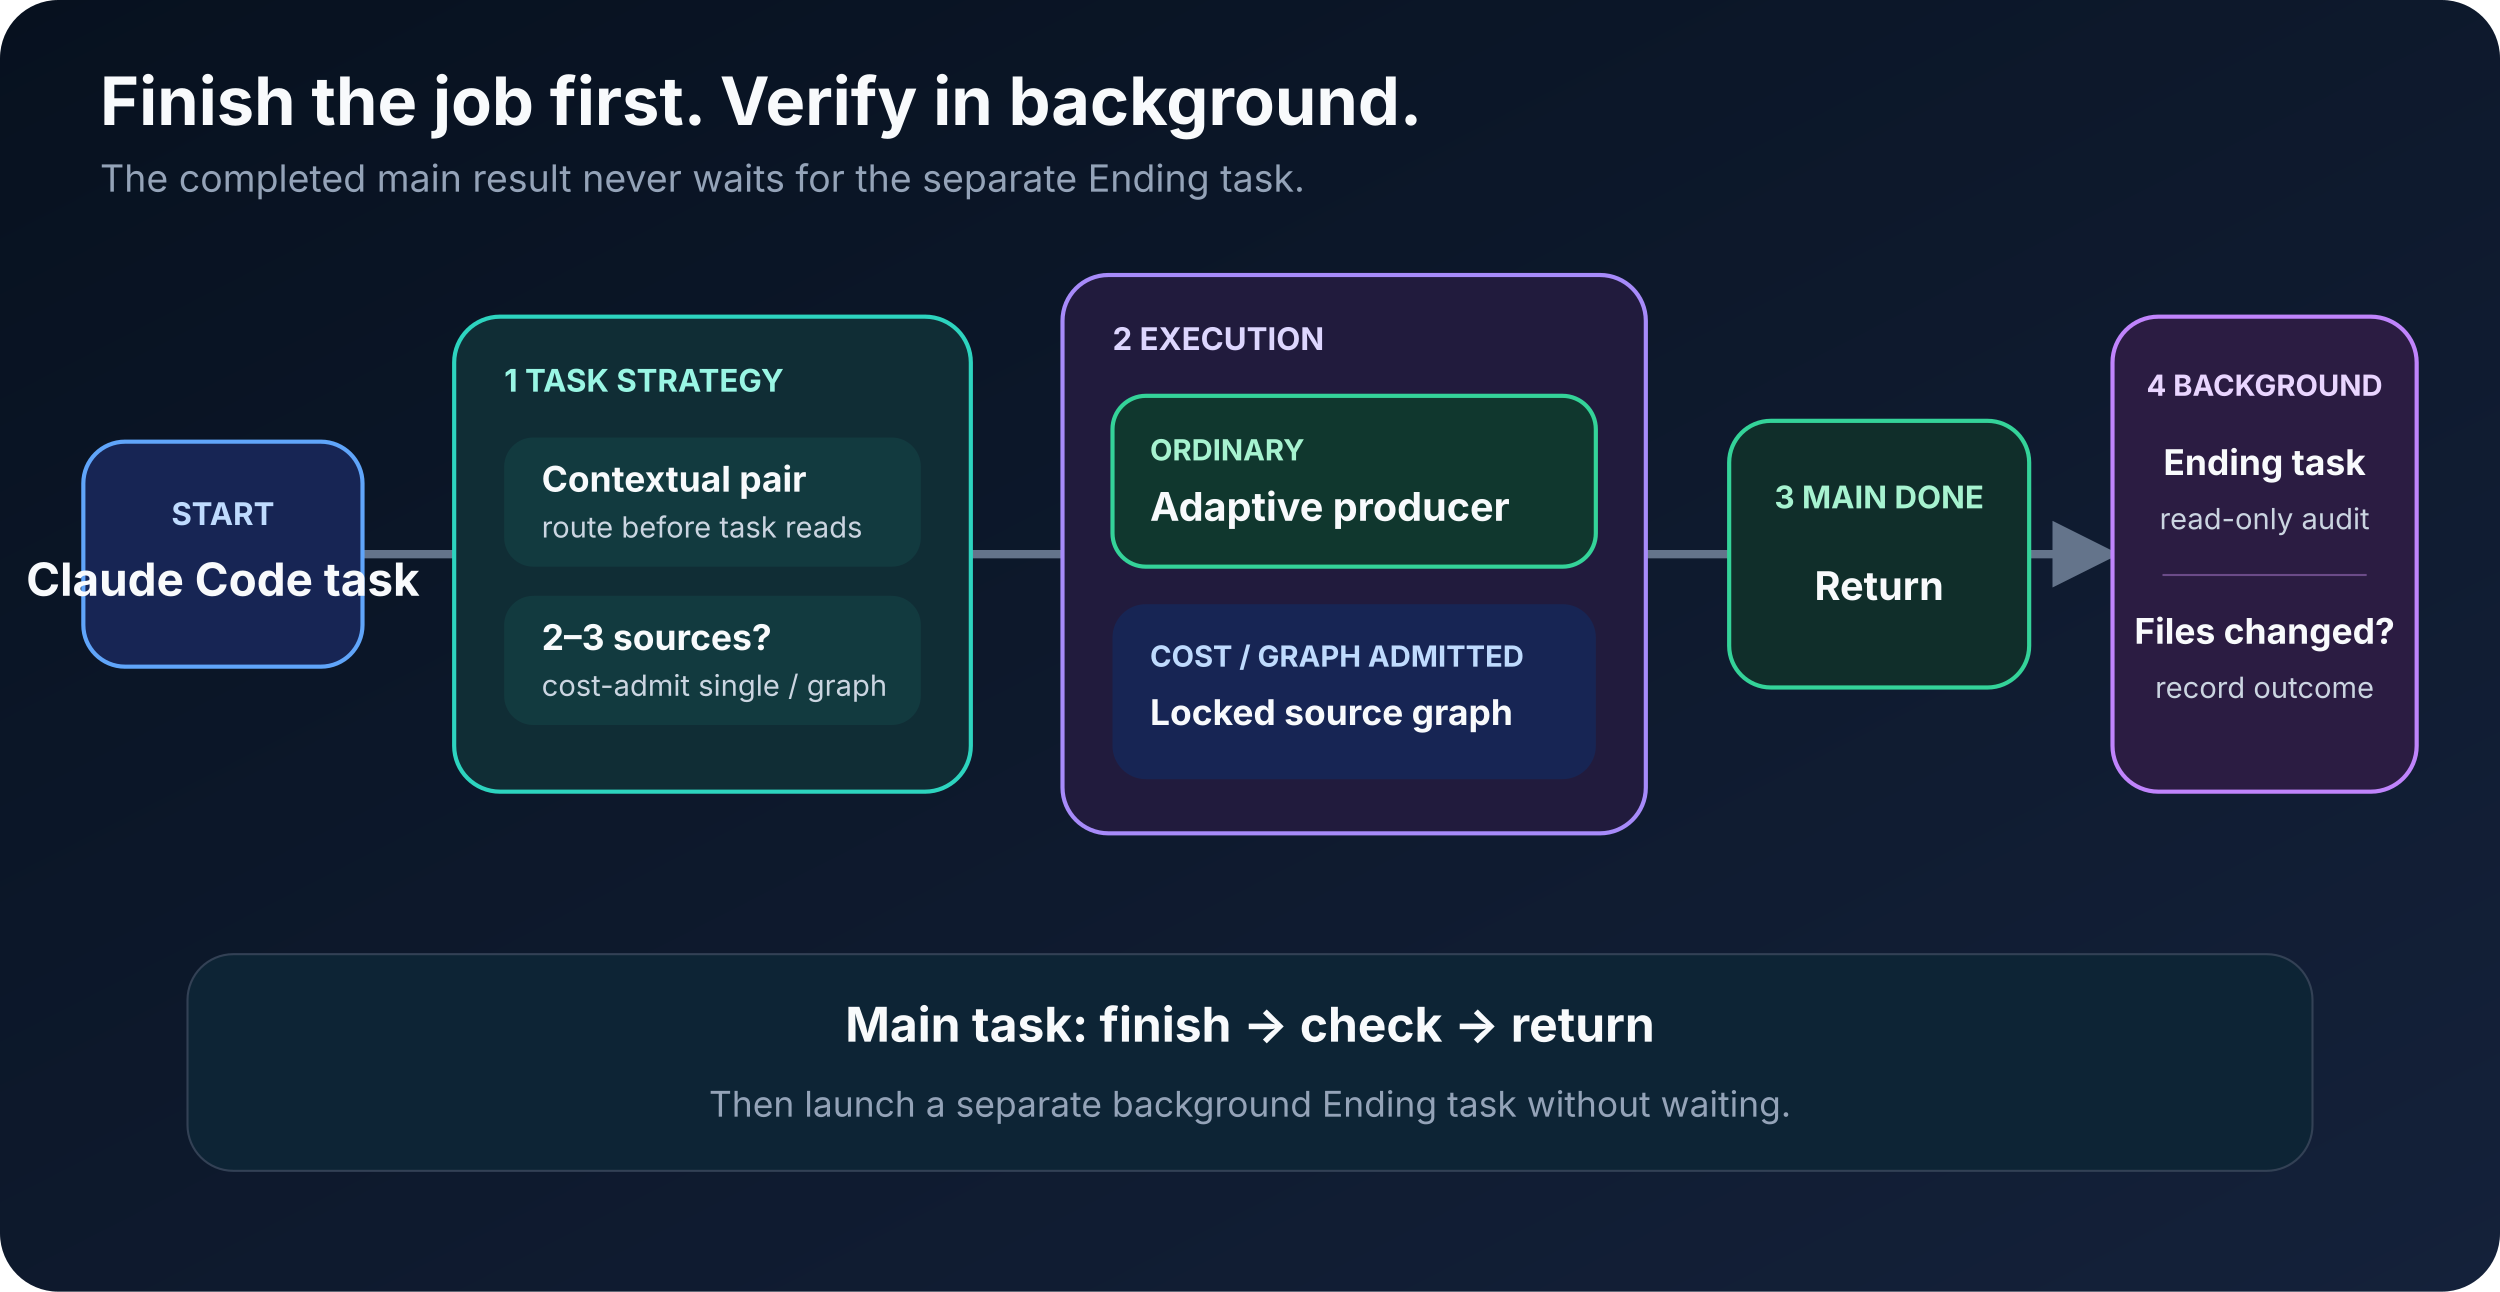
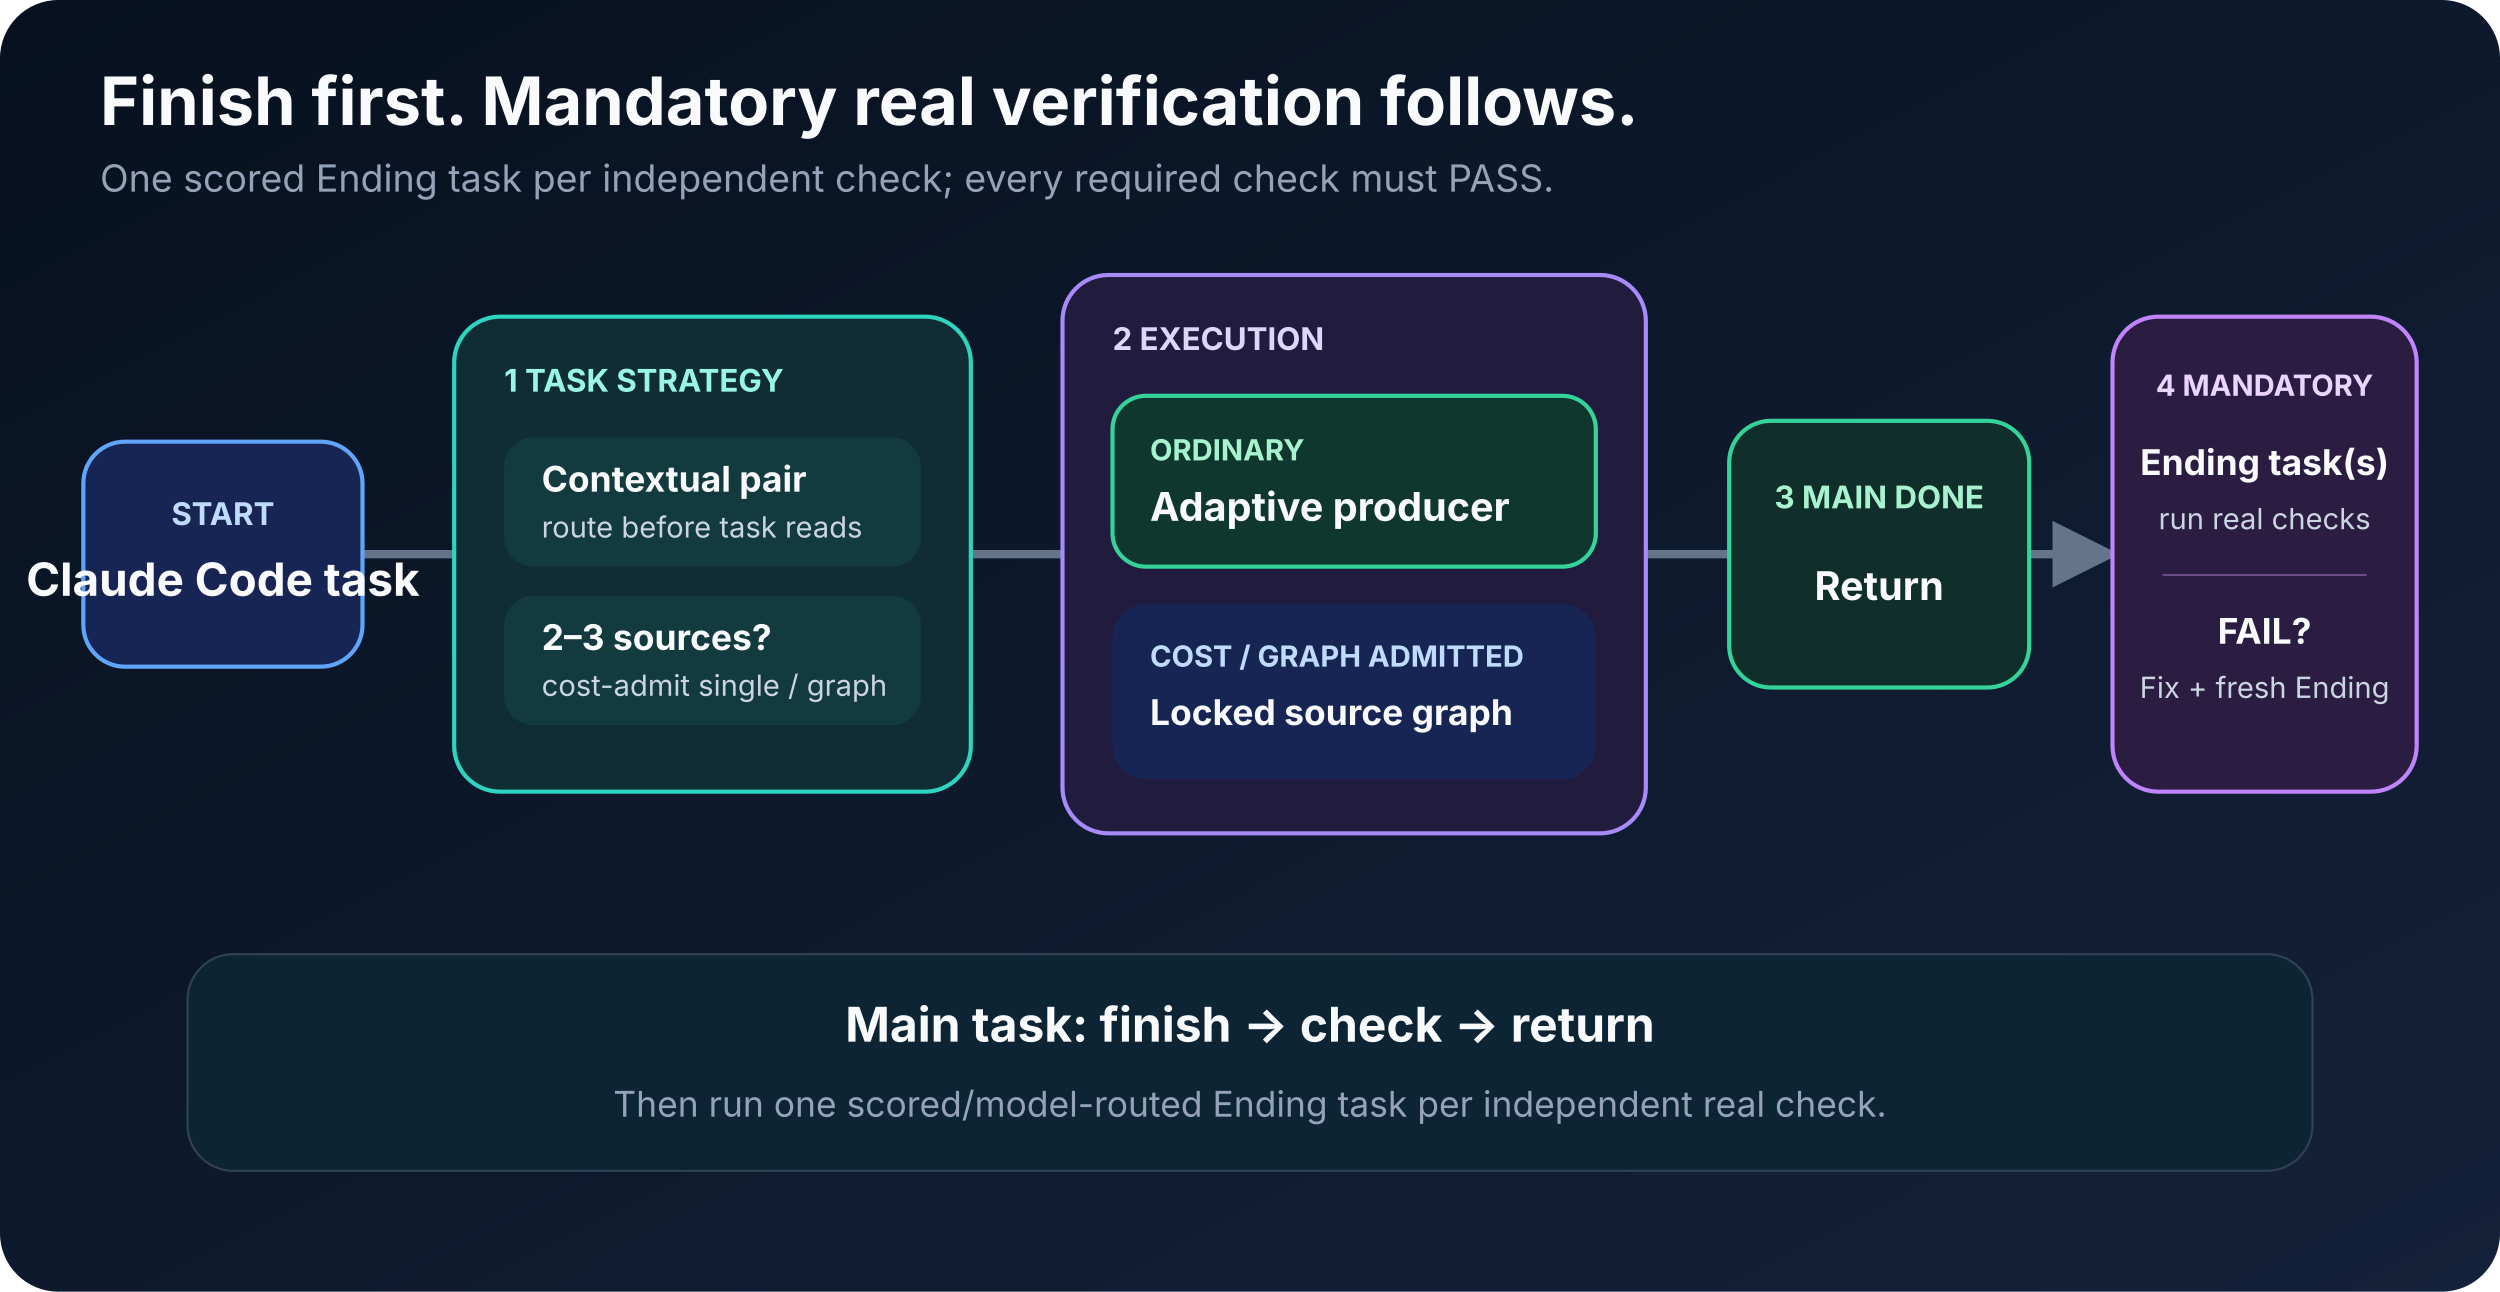
<svg xmlns="http://www.w3.org/2000/svg" width="1200" height="620" viewBox="0 0 1200 620" role="img" aria-labelledby="title desc">
  <defs>
    <linearGradient id="background" x1="0" y1="0" x2="1" y2="1">
      <stop stop-color="#07111f" />
      <stop offset="1" stop-color="#14213a" />
    </linearGradient>
    <marker id="arrow" viewBox="0 0 10 10" refX="9" refY="5" markerWidth="8" markerHeight="8" orient="auto">
      <path d="M0 0 10 5 0 10z" fill="#64748b" />
    </marker>
  </defs>
  <rect width="1200" height="620" rx="28" fill="url(#background)" />
-   <text x="48" y="60" fill="#f8fafc" font-family="-apple-system,BlinkMacSystemFont,'Segoe UI',sans-serif" font-size="32" font-weight="700">Finish the job first. Verify in background.</text>
-   <text x="48" y="92" fill="#94a3b8" font-family="-apple-system,BlinkMacSystemFont,'Segoe UI',sans-serif" font-size="18">The completed main result never waits for the separate Ending task.</text>
+   <text x="48" y="60" fill="#f8fafc" font-family="-apple-system,BlinkMacSystemFont,'Segoe UI',sans-serif" font-size="32" font-weight="700">Finish first. Mandatory real verification follows.</text>
+   <text x="48" y="92" fill="#94a3b8" font-family="-apple-system,BlinkMacSystemFont,'Segoe UI',sans-serif" font-size="18">One scored Ending task per independent check; every required check must PASS.</text>
  <path d="M174 266H218 M466 266H510 M790 266H830 M974 266H1014" fill="none" stroke="#64748b" stroke-width="4" marker-end="url(#arrow)" />
  <rect x="40" y="212" width="134" height="108" rx="20" fill="#172554" stroke="#60a5fa" stroke-width="2" />
  <text x="107" y="252" text-anchor="middle" fill="#bfdbfe" font-family="-apple-system,BlinkMacSystemFont,'Segoe UI',sans-serif" font-size="15" font-weight="700">START</text>
  <text x="107" y="286" text-anchor="middle" fill="#f8fafc" font-family="-apple-system,BlinkMacSystemFont,'Segoe UI',sans-serif" font-size="22" font-weight="700">Claude Code task</text>
  <rect x="218" y="152" width="248" height="228" rx="22" fill="#102d35" stroke="#2dd4bf" stroke-width="2" />
  <text x="242" y="188" fill="#99f6e4" font-family="-apple-system,BlinkMacSystemFont,'Segoe UI',sans-serif" font-size="15" font-weight="700">1  TASK STRATEGY</text>
  <rect x="242" y="210" width="200" height="62" rx="14" fill="#123a3f" />
  <text x="260" y="236" fill="#f8fafc" font-family="-apple-system,BlinkMacSystemFont,'Segoe UI',sans-serif" font-size="17" font-weight="700">Contextual pair</text>
  <text x="260" y="258" fill="#cbd5e1" font-family="-apple-system,BlinkMacSystemFont,'Segoe UI',sans-serif" font-size="14">route before task reads</text>
  <rect x="242" y="286" width="200" height="62" rx="14" fill="#123a3f" />
  <text x="260" y="312" fill="#f8fafc" font-family="-apple-system,BlinkMacSystemFont,'Segoe UI',sans-serif" font-size="17" font-weight="700">2–3 sources?</text>
  <text x="260" y="334" fill="#cbd5e1" font-family="-apple-system,BlinkMacSystemFont,'Segoe UI',sans-serif" font-size="14">cost-admit single / graph</text>
  <rect x="510" y="132" width="280" height="268" rx="22" fill="#211b3d" stroke="#a78bfa" stroke-width="2" />
  <text x="534" y="168" fill="#ddd6fe" font-family="-apple-system,BlinkMacSystemFont,'Segoe UI',sans-serif" font-size="15" font-weight="700">2  EXECUTION</text>
  <rect x="534" y="190" width="232" height="82" rx="16" fill="#10372e" stroke="#34d399" stroke-width="2" />
  <text x="552" y="221" fill="#a7f3d0" font-family="-apple-system,BlinkMacSystemFont,'Segoe UI',sans-serif" font-size="14" font-weight="700">ORDINARY</text>
  <text x="552" y="250" fill="#f8fafc" font-family="-apple-system,BlinkMacSystemFont,'Segoe UI',sans-serif" font-size="19" font-weight="700">Adaptive producer</text>
  <rect x="534" y="290" width="232" height="84" rx="16" fill="#172554" />
  <text x="552" y="320" fill="#bfdbfe" font-family="-apple-system,BlinkMacSystemFont,'Segoe UI',sans-serif" font-size="14" font-weight="700">COST / GRAPH ADMITTED</text>
  <text x="552" y="348" fill="#f8fafc" font-family="-apple-system,BlinkMacSystemFont,'Segoe UI',sans-serif" font-size="17" font-weight="700">Locked source graph</text>
  <rect x="830" y="202" width="144" height="128" rx="20" fill="#102e2a" stroke="#34d399" stroke-width="2" />
  <text x="902" y="244" text-anchor="middle" fill="#a7f3d0" font-family="-apple-system,BlinkMacSystemFont,'Segoe UI',sans-serif" font-size="15" font-weight="700">3  MAIN DONE</text>
  <text x="902" y="288" text-anchor="middle" fill="#f8fafc" font-family="-apple-system,BlinkMacSystemFont,'Segoe UI',sans-serif" font-size="19" font-weight="700">Return</text>
  <rect x="1014" y="152" width="146" height="228" rx="22" fill="#2b1c42" stroke="#c084fc" stroke-width="2" />
-   <text x="1087" y="190" text-anchor="middle" fill="#e9d5ff" font-family="-apple-system,BlinkMacSystemFont,'Segoe UI',sans-serif" font-size="14" font-weight="700">4  BACKGROUND</text>
-   <text x="1087" y="228" text-anchor="middle" fill="#f8fafc" font-family="-apple-system,BlinkMacSystemFont,'Segoe UI',sans-serif" font-size="17" font-weight="700">Ending task</text>
-   <text x="1087" y="254" text-anchor="middle" fill="#cbd5e1" font-family="-apple-system,BlinkMacSystemFont,'Segoe UI',sans-serif" font-size="14">read-only audit</text>
+   <text x="1087" y="190" text-anchor="middle" fill="#e9d5ff" font-family="-apple-system,BlinkMacSystemFont,'Segoe UI',sans-serif" font-size="14" font-weight="700">4  MANDATORY</text>
+   <text x="1087" y="228" text-anchor="middle" fill="#f8fafc" font-family="-apple-system,BlinkMacSystemFont,'Segoe UI',sans-serif" font-size="17" font-weight="700">Ending task(s)</text>
+   <text x="1087" y="254" text-anchor="middle" fill="#cbd5e1" font-family="-apple-system,BlinkMacSystemFont,'Segoe UI',sans-serif" font-size="14">run real checks</text>
  <line x1="1038" y1="276" x2="1136" y2="276" stroke="#6b4b88" />
-   <text x="1087" y="309" text-anchor="middle" fill="#f8fafc" font-family="-apple-system,BlinkMacSystemFont,'Segoe UI',sans-serif" font-size="17" font-weight="700">Files changed?</text>
-   <text x="1087" y="335" text-anchor="middle" fill="#cbd5e1" font-family="-apple-system,BlinkMacSystemFont,'Segoe UI',sans-serif" font-size="14">record outcome</text>
+   <text x="1087" y="309" text-anchor="middle" fill="#f8fafc" font-family="-apple-system,BlinkMacSystemFont,'Segoe UI',sans-serif" font-size="17" font-weight="700">FAIL?</text>
+   <text x="1087" y="335" text-anchor="middle" fill="#cbd5e1" font-family="-apple-system,BlinkMacSystemFont,'Segoe UI',sans-serif" font-size="14">Fix + fresh Ending</text>
  <rect x="90" y="458" width="1020" height="104" rx="22" fill="#0d2435" stroke="#334155" />
  <text x="600" y="500" text-anchor="middle" fill="#f8fafc" font-family="-apple-system,BlinkMacSystemFont,'Segoe UI',sans-serif" font-size="23" font-weight="700">Main task: finish → check → return</text>
-   <text x="600" y="536" text-anchor="middle" fill="#94a3b8" font-family="-apple-system,BlinkMacSystemFont,'Segoe UI',sans-serif" font-size="17">Then launch a separate background Ending task without waiting.</text>
+   <text x="600" y="536" text-anchor="middle" fill="#94a3b8" font-family="-apple-system,BlinkMacSystemFont,'Segoe UI',sans-serif" font-size="17">Then run one scored/model-routed Ending task per independent real check.</text>
</svg>
